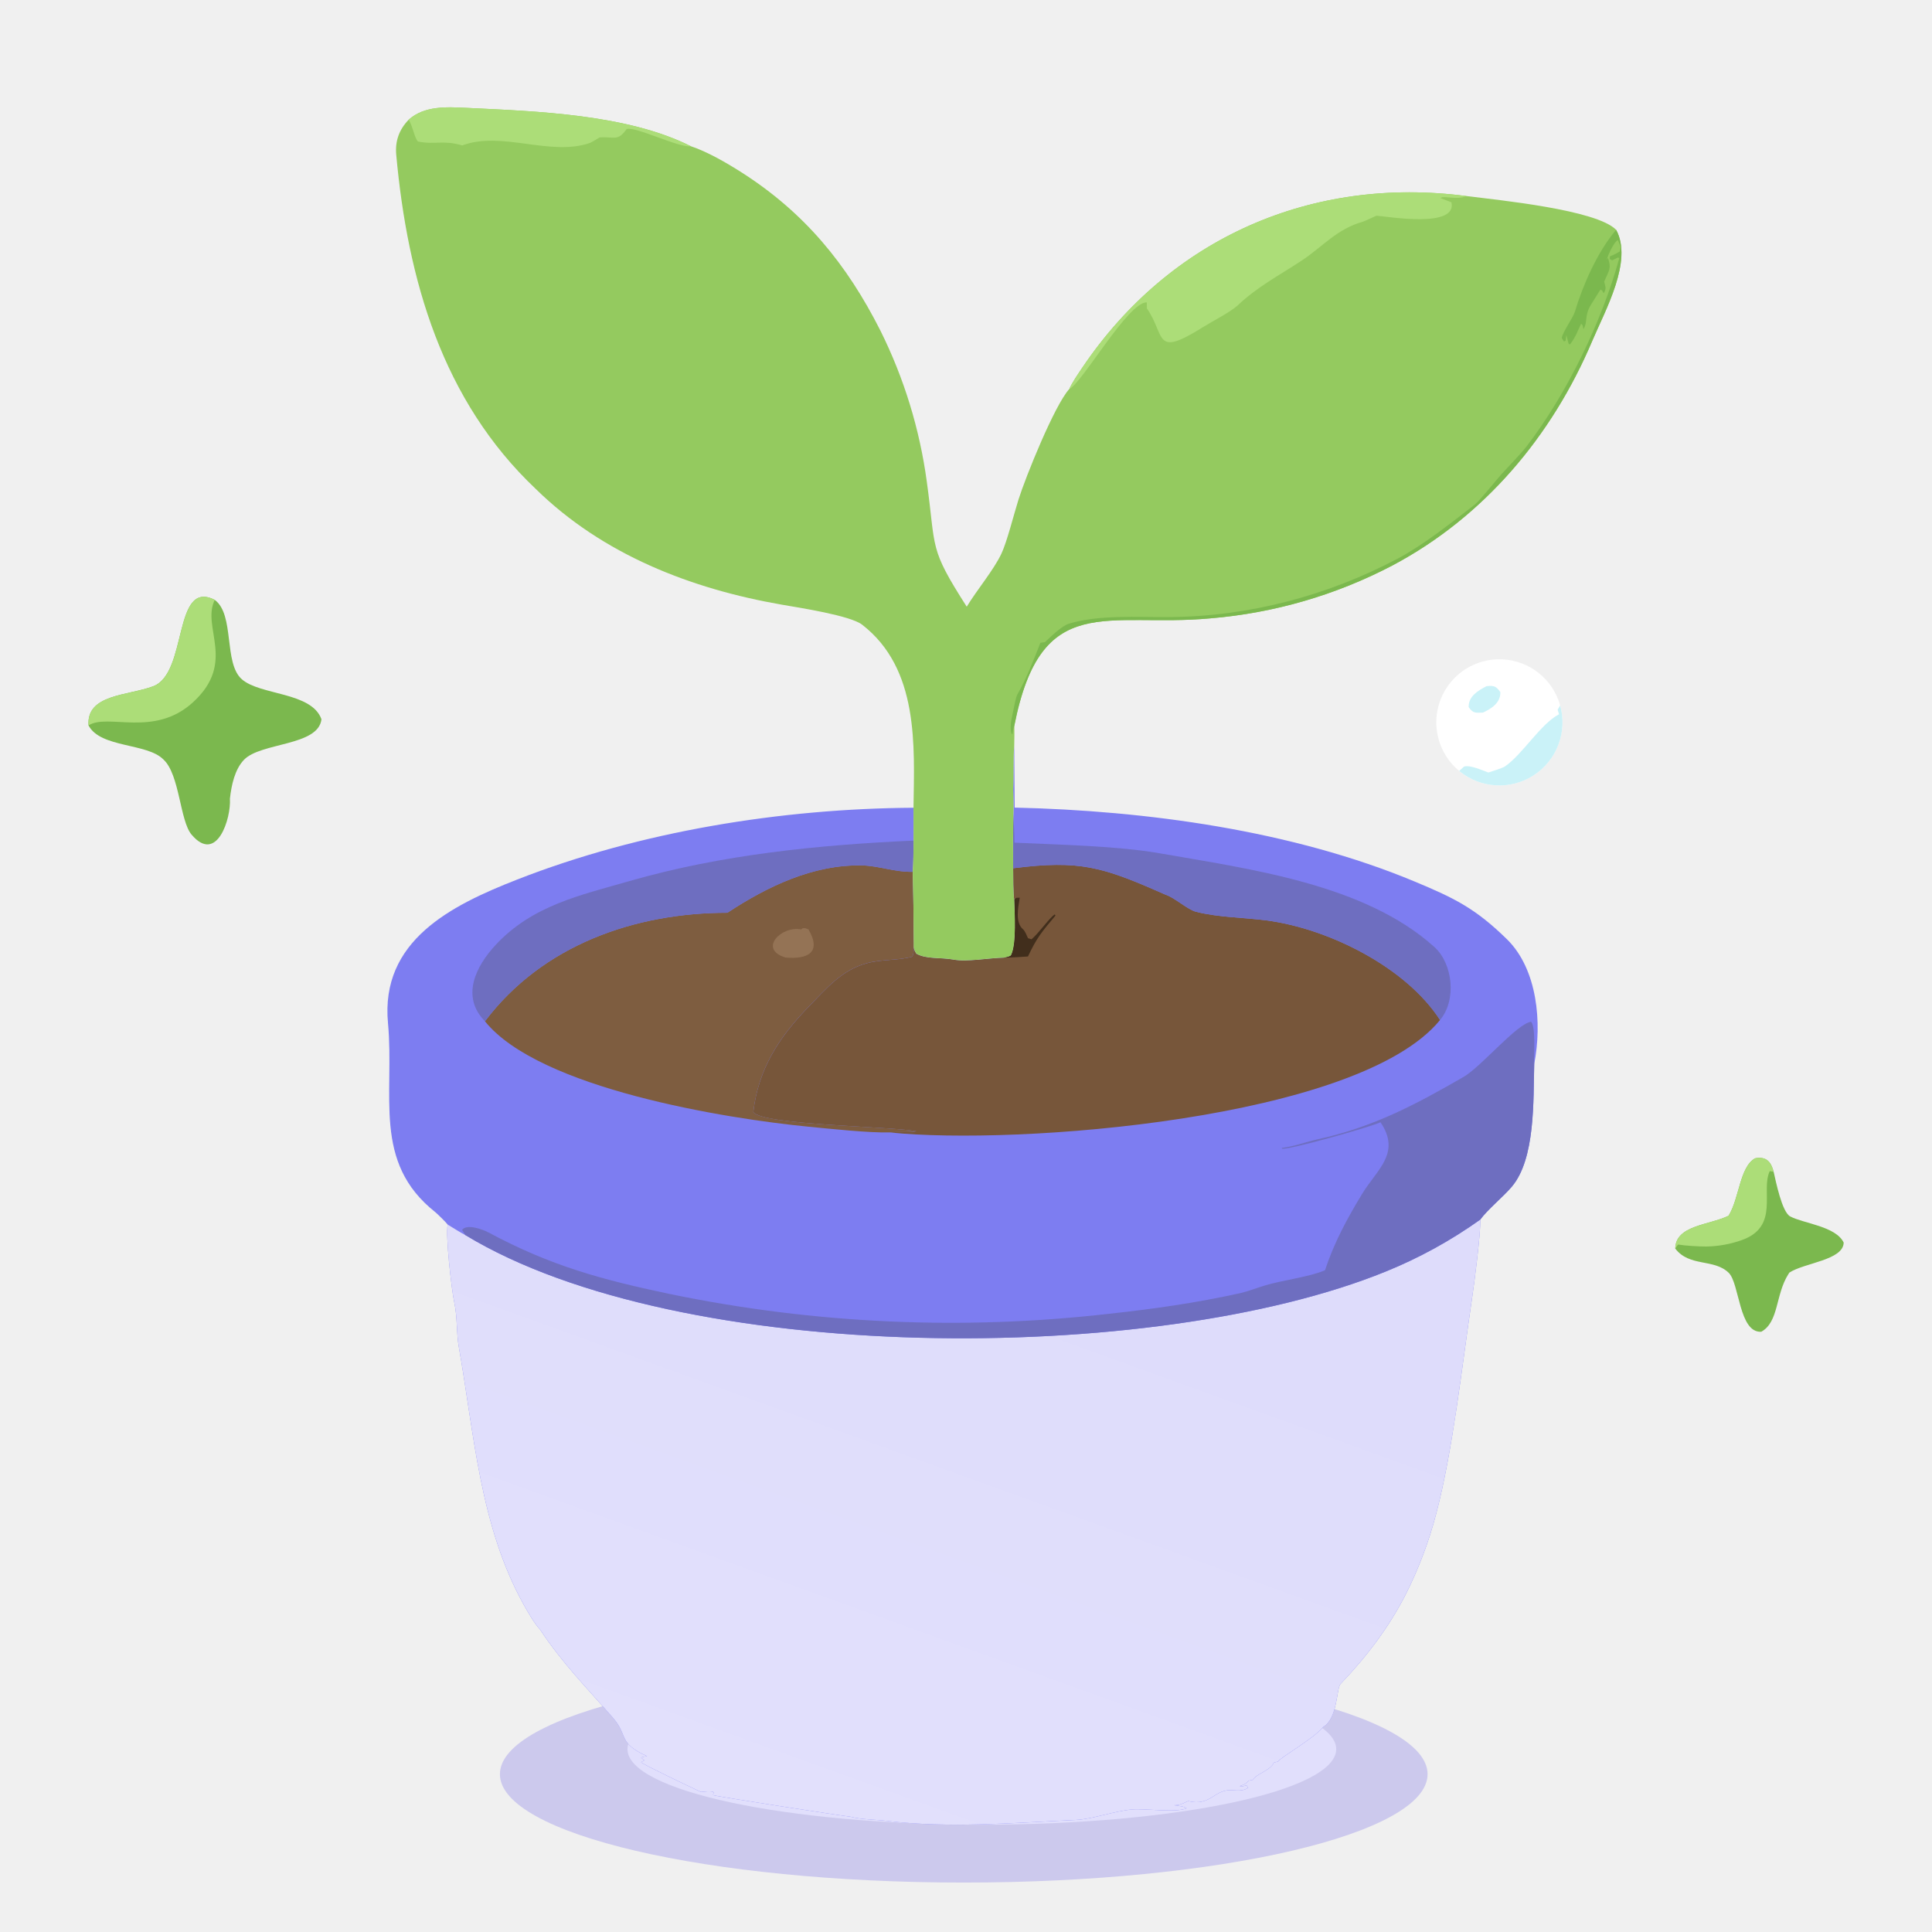
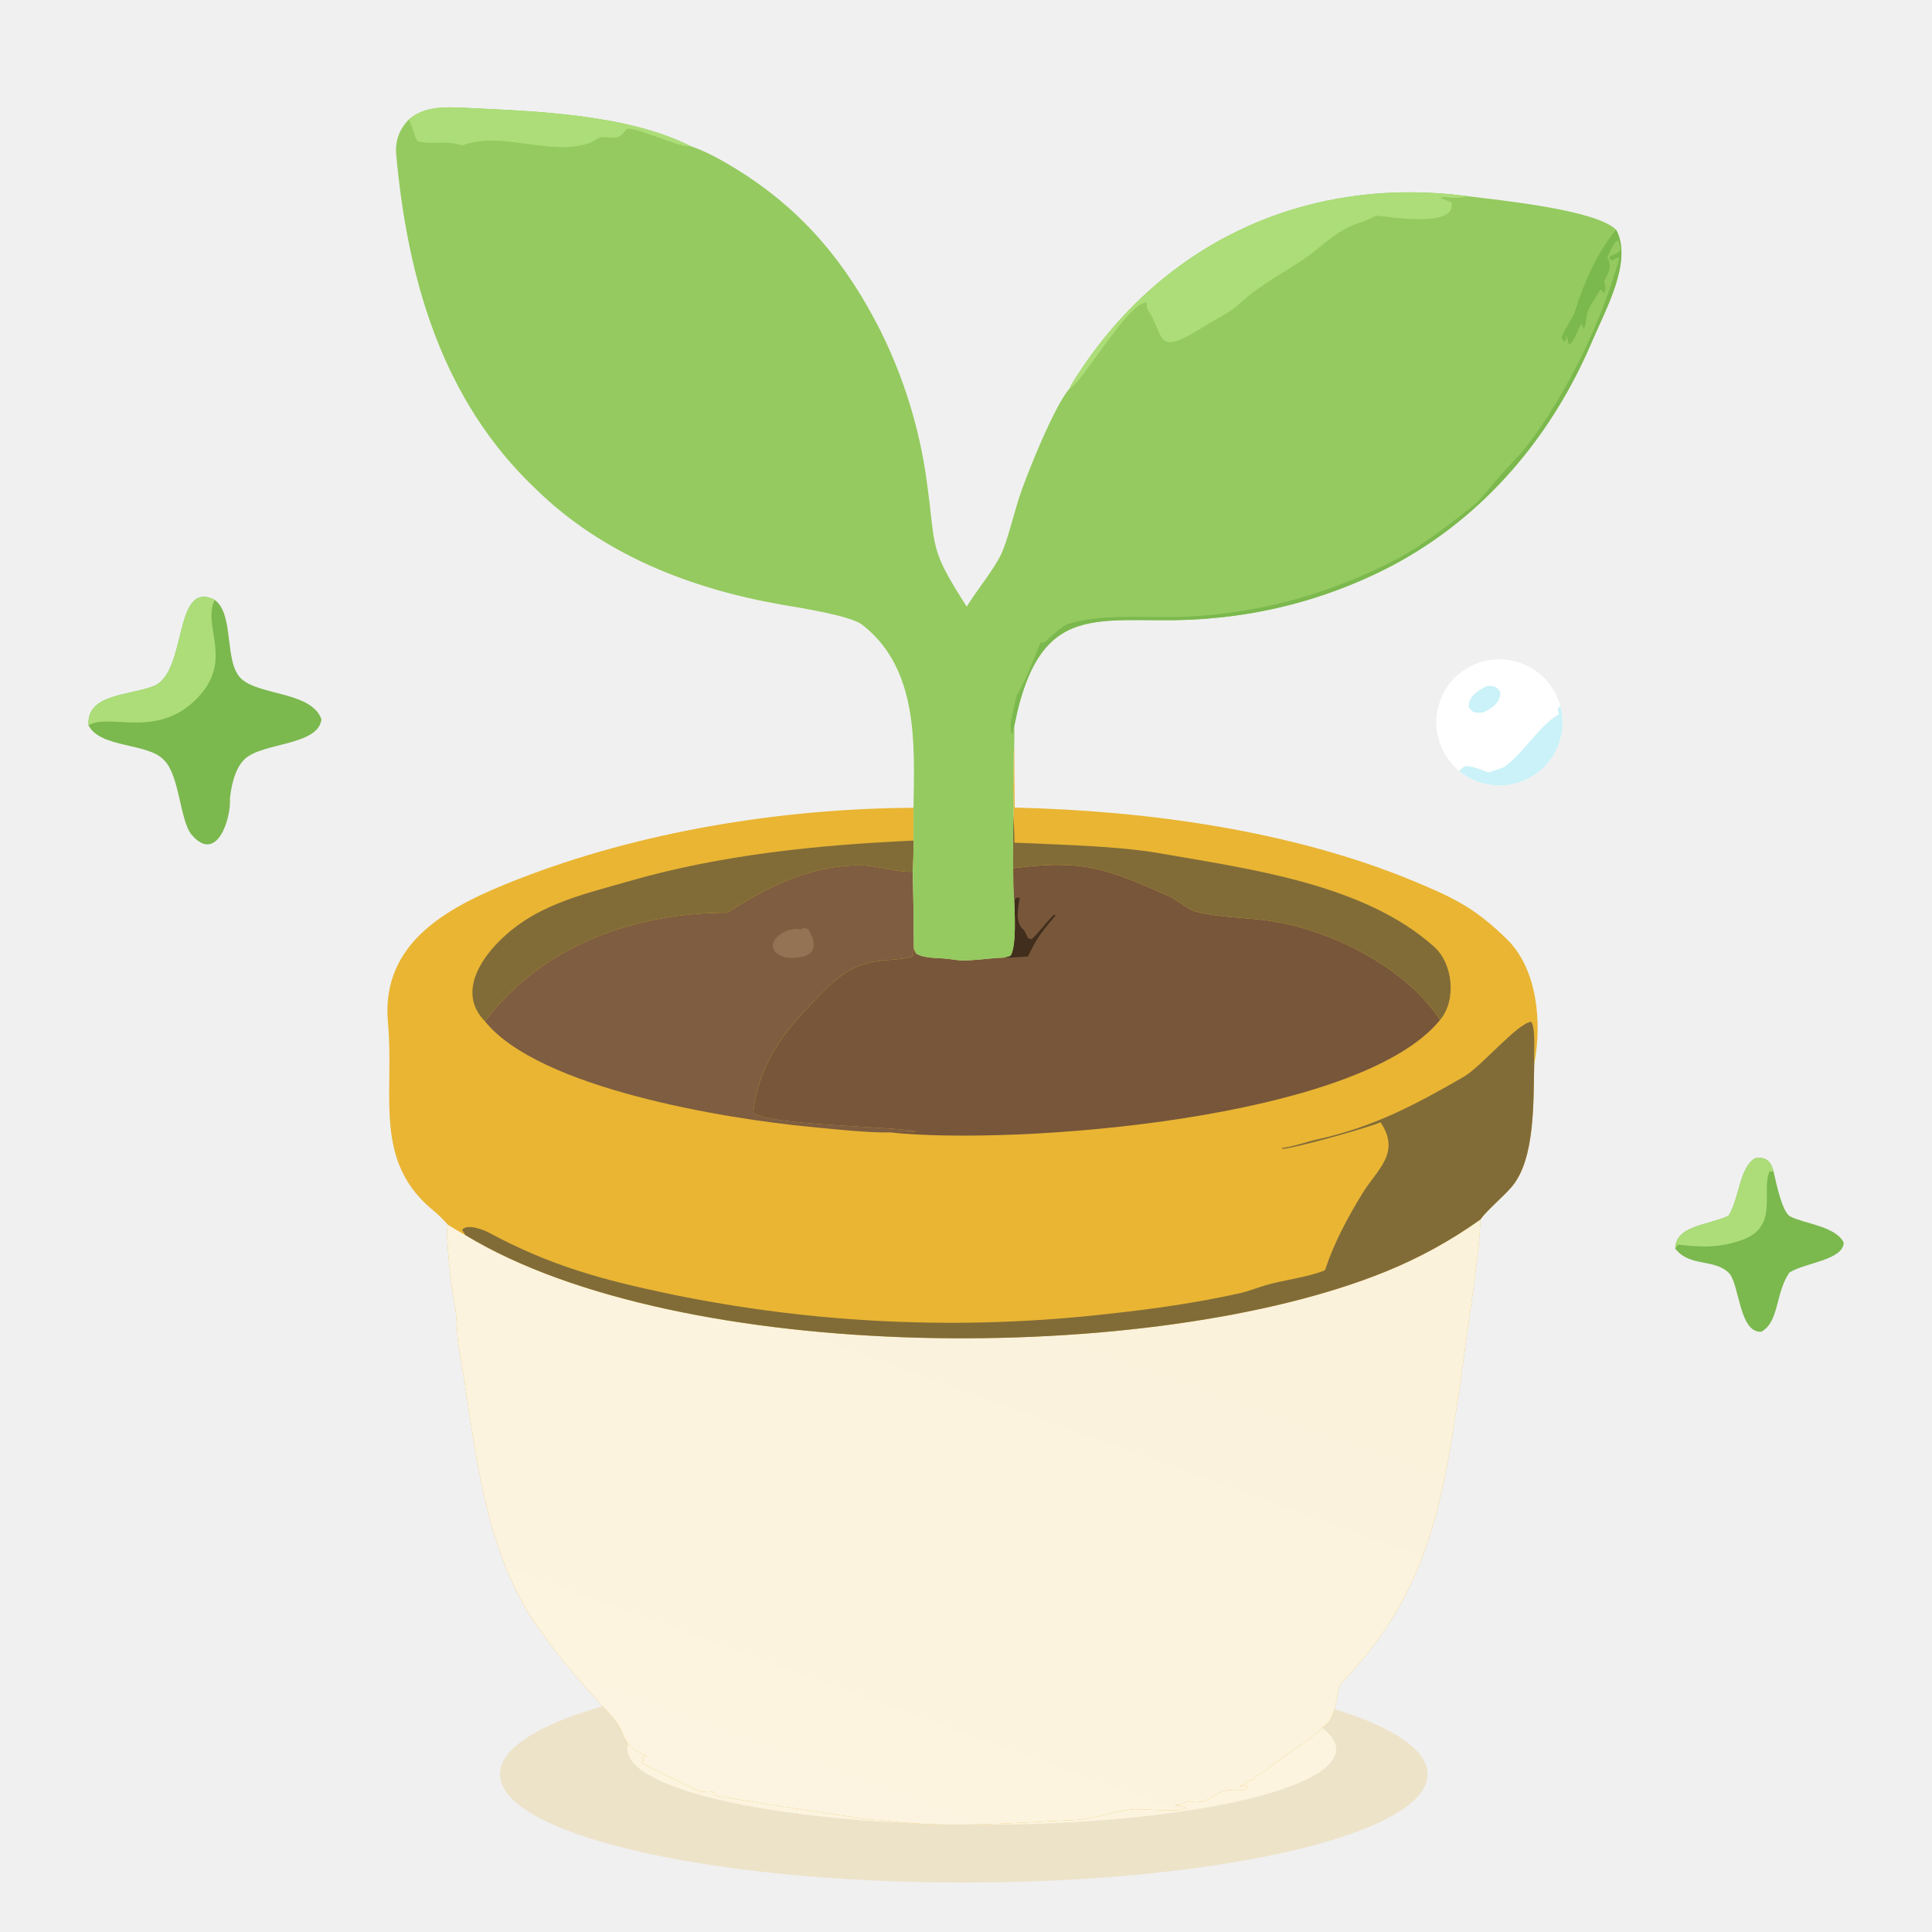
<svg xmlns="http://www.w3.org/2000/svg" preserveAspectRatio="none" width="100%" height="100%" overflow="visible" style="display: block;" viewBox="0 0 90 90" fill="none">
  <g id="Bullseye">
-     <ellipse id="Ellipse 1596" cx="44.895" cy="82.649" rx="21.607" ry="5.048" fill="#CCC9ED" />
-     <ellipse id="Ellipse 1597" cx="45.738" cy="81.481" rx="16.508" ry="3.52" fill="#E1DFFC" />
+     <ellipse id="Ellipse 1596" cx="44.895" cy="82.649" rx="21.607" ry="5.048" fill="#EDE3C9" />
+     <ellipse id="Ellipse 1597" cx="45.738" cy="81.481" rx="16.508" ry="3.52" fill="#FCF4DF" />
    <g id="Group 1948754597">
-       <path id="Vector" d="M47.199 36.785C47.225 36.076 47.194 35.455 47.246 34.719L47.268 37.621C53.421 37.761 60.204 38.691 65.895 41.063C67.744 41.833 68.726 42.311 70.198 43.752C71.626 45.151 71.841 47.66 71.47 49.566C71.425 51.262 71.528 53.985 70.422 55.285C70.024 55.753 69.297 56.345 68.957 56.813C68.977 57.483 68.686 59.722 68.571 60.497C68.114 63.567 67.681 67.592 66.892 70.557C66.558 71.826 66.093 73.057 65.505 74.23C64.713 75.795 63.655 77.184 62.444 78.449C62.259 78.644 62.315 80.055 61.643 80.444C61.192 81.002 59.618 81.882 59.537 82.061C59.46 82.078 59.41 82.089 59.334 82.113C59.209 82.465 58.533 82.62 58.363 82.912L58.165 82.95C58.017 83.123 57.965 83.123 57.742 83.206C57.912 83.225 57.893 83.211 58.066 83.168L58.147 83.276C57.973 83.416 57.688 83.421 57.458 83.397C56.555 83.302 56.418 84.172 55.351 83.901C55.102 84.009 54.956 84.099 54.685 84.094C54.859 84.119 55.146 84.138 55.278 84.233C54.845 84.454 53.356 84.247 52.778 84.289C51.955 84.349 50.904 84.742 50.128 84.779C47.176 84.916 44.26 85.175 41.309 84.823C40.816 84.763 40.082 84.759 39.614 84.628C39.182 84.584 33.329 83.678 33.218 83.623L33.248 83.487C33.104 83.412 32.843 83.463 32.652 83.475C32.331 83.328 29.972 82.209 29.862 82.09L30.013 82.007L29.864 81.873C29.962 81.836 30.04 81.824 30.142 81.811C28.77 81.185 29.281 80.859 28.561 80.032C27.33 78.618 26.196 77.483 25.148 75.896C24.925 75.679 24.569 75.061 24.402 74.761C22.35 71.076 22.091 66.808 21.372 62.737C21.258 62.09 21.311 61.365 21.164 60.682C21.028 60.051 20.75 57.548 20.855 57.046C20.814 56.977 20.366 56.536 20.276 56.465C17.329 54.133 18.386 51.019 18.074 47.66C17.716 43.824 21.002 42.181 24.093 40.972C29.828 38.727 36.392 37.668 42.554 37.628L42.556 39.158C42.558 39.643 42.545 40.128 42.517 40.612C42.545 41.657 42.561 42.703 42.564 43.748C42.572 44.099 42.518 44.152 42.687 44.425C43.159 44.69 43.778 44.59 44.417 44.7C45.036 44.818 46.051 44.626 46.772 44.608C46.864 44.585 47.064 44.555 47.097 44.49C47.363 43.965 47.259 42.463 47.248 41.911C47.197 41.738 47.198 40.685 47.197 40.445C47.186 39.603 47.189 38.761 47.207 37.919C47.226 37.63 47.203 37.093 47.199 36.785Z" fill="#7D7DF1" />
+       <path id="Vector" d="M47.199 36.785C47.225 36.076 47.194 35.455 47.246 34.719L47.268 37.621C53.421 37.761 60.204 38.691 65.895 41.063C67.744 41.833 68.726 42.311 70.198 43.752C71.626 45.151 71.841 47.66 71.47 49.566C71.425 51.262 71.528 53.985 70.422 55.285C70.024 55.753 69.297 56.345 68.957 56.813C68.977 57.483 68.686 59.722 68.571 60.497C68.114 63.567 67.681 67.592 66.892 70.557C66.558 71.826 66.093 73.057 65.505 74.23C64.713 75.795 63.655 77.184 62.444 78.449C62.259 78.644 62.315 80.055 61.643 80.444C61.192 81.002 59.618 81.882 59.537 82.061C59.46 82.078 59.41 82.089 59.334 82.113C59.209 82.465 58.533 82.62 58.363 82.912L58.165 82.95C58.017 83.123 57.965 83.123 57.742 83.206C57.912 83.225 57.893 83.211 58.066 83.168L58.147 83.276C57.973 83.416 57.688 83.421 57.458 83.397C56.555 83.302 56.418 84.172 55.351 83.901C55.102 84.009 54.956 84.099 54.685 84.094C54.859 84.119 55.146 84.138 55.278 84.233C54.845 84.454 53.356 84.247 52.778 84.289C51.955 84.349 50.904 84.742 50.128 84.779C47.176 84.916 44.26 85.175 41.309 84.823C40.816 84.763 40.082 84.759 39.614 84.628C39.182 84.584 33.329 83.678 33.218 83.623L33.248 83.487C33.104 83.412 32.843 83.463 32.652 83.475C32.331 83.328 29.972 82.209 29.862 82.09L30.013 82.007L29.864 81.873C29.962 81.836 30.04 81.824 30.142 81.811C28.77 81.185 29.281 80.859 28.561 80.032C27.33 78.618 26.196 77.483 25.148 75.896C24.925 75.679 24.569 75.061 24.402 74.761C22.35 71.076 22.091 66.808 21.372 62.737C21.258 62.09 21.311 61.365 21.164 60.682C21.028 60.051 20.75 57.548 20.855 57.046C20.814 56.977 20.366 56.536 20.276 56.465C17.329 54.133 18.386 51.019 18.074 47.66C17.716 43.824 21.002 42.181 24.093 40.972C29.828 38.727 36.392 37.668 42.554 37.628L42.556 39.158C42.558 39.643 42.545 40.128 42.517 40.612C42.545 41.657 42.561 42.703 42.564 43.748C42.572 44.099 42.518 44.152 42.687 44.425C43.159 44.69 43.778 44.59 44.417 44.7C45.036 44.818 46.051 44.626 46.772 44.608C46.864 44.585 47.064 44.555 47.097 44.49C47.363 43.965 47.259 42.463 47.248 41.911C47.197 41.738 47.198 40.685 47.197 40.445C47.186 39.603 47.189 38.761 47.207 37.919C47.226 37.63 47.203 37.093 47.199 36.785Z" fill="#E9B533" />
      <path id="Vector_2" d="M68.958 56.812C68.978 57.483 68.687 59.721 68.571 60.497C68.114 63.567 67.682 67.592 66.892 70.557C66.558 71.826 66.094 73.057 65.505 74.23C64.713 75.794 63.655 77.183 62.445 78.449C62.259 78.644 62.315 80.055 61.643 80.444C61.192 81.002 59.618 81.882 59.537 82.06C59.46 82.078 59.411 82.089 59.334 82.113C59.209 82.465 58.533 82.62 58.364 82.912L58.165 82.95C58.017 83.122 57.965 83.123 57.743 83.206C57.912 83.225 57.893 83.211 58.067 83.168L58.147 83.275C57.973 83.416 57.688 83.421 57.458 83.397C56.555 83.302 56.418 84.172 55.351 83.901C55.102 84.009 54.956 84.099 54.686 84.094C54.86 84.119 55.146 84.138 55.279 84.233C54.846 84.454 53.356 84.246 52.778 84.289C51.955 84.349 50.904 84.742 50.129 84.778C47.177 84.915 44.26 85.174 41.31 84.823C40.816 84.763 40.082 84.759 39.614 84.628C39.183 84.584 33.329 83.678 33.219 83.623L33.248 83.486C33.104 83.412 32.843 83.463 32.653 83.475C32.331 83.328 29.972 82.208 29.862 82.09L30.014 82.006L29.865 81.873C29.962 81.836 30.041 81.824 30.143 81.811C28.77 81.185 29.281 80.859 28.562 80.032C27.33 78.618 26.196 77.483 25.149 75.896C24.926 75.679 24.57 75.061 24.403 74.761C22.351 71.076 22.091 66.808 21.372 62.737C21.258 62.09 21.312 61.365 21.164 60.682C21.028 60.051 20.75 57.548 20.855 57.046C21.097 57.192 21.436 57.41 21.678 57.535C31.716 63.626 53.751 63.628 64.544 59.237C66.106 58.605 67.586 57.791 68.958 56.812Z" fill="url(#paint0_linear_0_160)" />
      <path id="Vector_3" d="M47.197 40.446C50.316 40.051 51.371 40.382 54.281 41.672C54.708 41.802 55.318 42.373 55.715 42.473C56.772 42.74 57.918 42.735 58.996 42.876C61.882 43.252 65.491 45.047 67.083 47.515C63.291 52.169 47.284 53.365 41.47 52.754C41.846 52.714 42.337 52.773 42.686 52.699C41.519 52.467 35.498 52.415 35.092 51.804C35.325 49.795 36.302 48.3 37.682 46.886C38.484 46.063 39.193 45.2 40.361 44.877C41.078 44.678 41.798 44.756 42.502 44.566C42.596 44.372 42.566 43.984 42.565 43.749C42.573 44.1 42.519 44.153 42.687 44.426C43.16 44.691 43.778 44.591 44.417 44.701C45.037 44.819 46.051 44.627 46.772 44.61C46.865 44.586 47.065 44.556 47.097 44.491C47.364 43.966 47.259 42.464 47.248 41.912C47.198 41.739 47.199 40.686 47.197 40.446Z" fill="#77563A" />
      <path id="Vector_4" d="M47.247 41.911C47.378 41.79 47.3 41.831 47.504 41.818C47.429 42.284 47.281 42.974 47.659 43.292C47.748 43.366 47.837 43.591 47.888 43.705L48.053 43.756C48.412 43.448 48.897 42.739 49.138 42.596L49.168 42.651C48.545 43.396 48.306 43.662 47.887 44.556C47.517 44.581 47.143 44.611 46.772 44.609C46.864 44.585 47.064 44.555 47.096 44.491C47.363 43.965 47.258 42.463 47.247 41.911Z" fill="#412E1C" />
      <path id="Vector_5" d="M33.885 42.519C35.743 41.294 37.88 40.266 40.159 40.314C40.934 40.331 41.708 40.634 42.518 40.612C42.546 41.657 42.562 42.702 42.565 43.748C42.566 43.983 42.596 44.37 42.502 44.565C41.798 44.754 41.078 44.677 40.361 44.875C39.193 45.199 38.484 46.062 37.682 46.884C36.302 48.298 35.325 49.793 35.092 51.803C35.498 52.413 41.519 52.466 42.686 52.697C42.337 52.772 41.846 52.713 41.47 52.752C40.482 52.779 38.705 52.587 37.682 52.488C33.844 52.117 25.115 50.716 22.591 47.575C25.27 44.025 29.56 42.521 33.885 42.519Z" fill="#7E5D40" />
      <path id="Vector_6" d="M37.386 43.243C37.538 43.226 37.5 43.239 37.663 43.296C38.295 44.389 37.604 44.693 36.594 44.607C35.3 44.213 36.406 43.111 37.321 43.297L37.386 43.243Z" fill="#947355" />
-       <path id="Vector_7" d="M64.309 52.279C63.823 52.507 60.154 53.543 59.726 53.514L59.712 53.476C60.309 53.403 60.813 53.198 61.372 53.075C63.949 52.512 65.911 51.477 68.181 50.165C69.002 49.691 70.658 47.69 71.324 47.596C71.552 47.861 71.446 49.094 71.47 49.566C71.425 51.263 71.528 53.985 70.423 55.285C70.025 55.754 69.297 56.345 68.957 56.813C67.586 57.791 66.106 58.605 64.544 59.237C53.751 63.629 31.716 63.627 21.678 57.535L21.526 57.29C21.745 57.001 22.486 57.267 22.745 57.407C25.676 58.98 28.046 59.615 31.255 60.29C37.969 61.674 44.861 61.981 51.672 61.2C53.735 60.978 55.727 60.692 57.758 60.244C58.101 60.168 58.59 59.983 58.959 59.872C59.735 59.639 61.022 59.481 61.724 59.171C62.147 57.889 62.755 56.762 63.456 55.611C64.145 54.478 65.28 53.713 64.309 52.279Z" fill="#6E6EC0" />
-       <path id="Vector_8" d="M42.556 39.158C42.558 39.643 42.545 40.128 42.517 40.612C41.707 40.635 40.934 40.331 40.158 40.315C37.88 40.267 35.743 41.295 33.885 42.519C29.56 42.522 25.27 44.026 22.59 47.575C21.458 46.422 22.164 45.011 23.096 44.011C24.809 42.176 27.024 41.705 29.315 41.046C33.616 39.809 38.094 39.361 42.556 39.158Z" fill="#6E6EC0" />
-       <path id="Vector_9" d="M47.207 37.92C47.227 38.353 47.259 38.823 47.257 39.254C49.266 39.351 52.009 39.399 54.005 39.747C58.196 40.479 63.565 41.178 66.818 44.114C67.678 44.89 67.866 46.588 67.082 47.515C65.49 45.047 61.881 43.252 58.996 42.875C57.918 42.735 56.771 42.74 55.715 42.473C55.317 42.373 54.708 41.801 54.281 41.672C51.371 40.382 50.316 40.05 47.196 40.446C47.186 39.604 47.189 38.762 47.207 37.92Z" fill="#6E6EC0" />
+       <path id="Vector_7" d="M64.309 52.279C63.823 52.507 60.154 53.543 59.726 53.514L59.712 53.476C60.309 53.403 60.813 53.198 61.372 53.075C63.949 52.512 65.911 51.477 68.181 50.165C69.002 49.691 70.658 47.69 71.324 47.596C71.552 47.861 71.446 49.094 71.47 49.566C71.425 51.263 71.528 53.985 70.423 55.285C70.025 55.754 69.297 56.345 68.957 56.813C67.586 57.791 66.106 58.605 64.544 59.237C53.751 63.629 31.716 63.627 21.678 57.535L21.526 57.29C21.745 57.001 22.486 57.267 22.745 57.407C25.676 58.98 28.046 59.615 31.255 60.29C37.969 61.674 44.861 61.981 51.672 61.2C53.735 60.978 55.727 60.692 57.758 60.244C58.101 60.168 58.59 59.983 58.959 59.872C59.735 59.639 61.022 59.481 61.724 59.171C62.147 57.889 62.755 56.762 63.456 55.611C64.145 54.478 65.28 53.713 64.309 52.279Z" fill="#816C38" />
+       <path id="Vector_8" d="M42.556 39.158C42.558 39.643 42.545 40.128 42.517 40.612C41.707 40.635 40.934 40.331 40.158 40.315C37.88 40.267 35.743 41.295 33.885 42.519C29.56 42.522 25.27 44.026 22.59 47.575C21.458 46.422 22.164 45.011 23.096 44.011C24.809 42.176 27.024 41.705 29.315 41.046C33.616 39.809 38.094 39.361 42.556 39.158Z" fill="#816C38" />
+       <path id="Vector_9" d="M47.207 37.92C47.227 38.353 47.259 38.823 47.257 39.254C49.266 39.351 52.009 39.399 54.005 39.747C58.196 40.479 63.565 41.178 66.818 44.114C67.678 44.89 67.866 46.588 67.082 47.515C65.49 45.047 61.881 43.252 58.996 42.875C57.918 42.735 56.771 42.74 55.715 42.473C55.317 42.373 54.708 41.801 54.281 41.672C51.371 40.382 50.316 40.05 47.196 40.446C47.186 39.604 47.189 38.762 47.207 37.92Z" fill="#816C38" />
      <path id="Vector_10" d="M19.037 5.577C19.768 4.921 20.805 4.98 21.734 5.025C25.014 5.184 29.215 5.321 32.183 6.812C32.942 7.061 33.846 7.586 34.522 8.016C37.47 9.892 39.443 12.294 41.013 15.401C42.112 17.61 42.841 19.984 43.173 22.429C43.613 25.611 43.253 25.48 45.034 28.261C45.533 27.446 46.283 26.564 46.648 25.795C46.911 25.241 47.241 23.917 47.445 23.272C47.781 22.208 49.123 18.881 49.809 18.124C49.959 17.794 50.226 17.411 50.433 17.104C54.507 11.082 61.114 8.191 68.315 9.133C69.806 9.32 74.383 9.77 75.286 10.707C76.077 12.16 74.774 14.46 74.168 15.892C72.294 20.317 69.133 24.08 64.859 26.345C62.23 27.722 59.351 28.558 56.394 28.805C51.568 29.253 48.499 27.476 47.252 33.801C47.256 34.107 47.255 34.413 47.247 34.719C47.194 35.456 47.226 36.076 47.199 36.785C47.204 37.093 47.227 37.63 47.207 37.919C47.19 38.761 47.187 39.603 47.197 40.445C47.199 40.685 47.198 41.738 47.248 41.911C47.259 42.463 47.364 43.965 47.097 44.49C47.065 44.555 46.865 44.585 46.772 44.609C46.051 44.626 45.037 44.818 44.417 44.7C43.778 44.59 43.16 44.69 42.687 44.425C42.519 44.153 42.573 44.099 42.565 43.748C42.562 42.703 42.546 41.657 42.518 40.612C42.545 40.128 42.559 39.643 42.556 39.158L42.554 37.629C42.596 34.742 42.817 31.16 40.163 29.101C39.611 28.673 37.238 28.31 36.425 28.169C32.186 27.432 28.079 25.836 24.964 22.783C20.6 18.658 18.989 13.03 18.458 7.208C18.4 6.572 18.593 6.036 19.037 5.577Z" fill="#94CA5F" />
      <path id="Vector_11" d="M49.809 18.125C49.959 17.796 50.226 17.412 50.433 17.105C54.507 11.083 61.114 8.192 68.315 9.134C67.826 9.338 67.234 9.085 67.104 9.229L67.149 9.245C67.303 9.303 67.459 9.365 67.614 9.425C67.882 10.641 64.709 10.095 64.127 10.048C64.109 10.047 63.56 10.308 63.497 10.325C62.285 10.66 61.613 11.489 60.667 12.119C59.62 12.816 58.571 13.35 57.631 14.25C57.222 14.594 56.515 14.942 56.042 15.238C53.735 16.684 54.316 15.655 53.426 14.366L53.424 14.098L53.33 14.034L53.42 14.083C52.544 14.074 50.415 17.844 49.809 18.125Z" fill="#ACDD78" />
      <path id="Vector_12" d="M19.037 5.578C19.768 4.922 20.805 4.98 21.733 5.025C25.014 5.184 29.215 5.321 32.183 6.813C31.616 6.89 29.608 5.876 29.191 6.013C28.761 6.605 28.629 6.352 27.932 6.403C27.932 6.403 27.538 6.639 27.492 6.655C25.644 7.305 23.389 6.084 21.532 6.774C20.63 6.509 20.271 6.756 19.468 6.591C19.304 6.421 19.234 5.885 19.037 5.578Z" fill="#ACDD78" />
      <path id="Vector_13" d="M75.286 10.707C76.077 12.159 74.774 14.46 74.168 15.892C72.293 20.317 69.132 24.08 64.858 26.345C62.229 27.722 59.35 28.558 56.393 28.804C51.568 29.253 48.499 27.475 47.252 33.8C47.207 33.886 47.182 34.099 47.164 34.207L47.116 34.163C47.016 33.805 47.149 33.398 47.216 33.037C47.244 32.888 47.327 32.466 47.393 32.351C47.829 31.591 48.145 30.756 48.466 29.942C48.536 29.932 48.606 29.923 48.676 29.913C48.966 29.654 49.439 29.161 49.808 29.05C51.195 28.631 52.982 28.756 54.434 28.747C58.169 28.723 61.831 27.759 65.128 26.013C66.306 25.389 67.644 24.326 68.712 23.497C68.912 23.342 69.697 22.367 69.921 22.116C70.231 21.768 70.842 21.149 71.108 20.803C72.978 18.37 74.631 14.968 75.434 12.021L75.367 11.997L75.1 12.129L74.987 12.066L74.995 11.942C75.201 11.86 75.264 11.829 75.454 11.715C75.523 11.443 75.489 11.505 75.372 11.186C75.201 11.225 74.789 12.055 74.828 12.296C74.837 12.15 74.819 12.124 74.908 12.017C75.07 12.528 74.965 12.563 74.728 13.121C74.791 13.386 74.845 13.437 74.703 13.662C74.615 13.515 74.668 13.538 74.552 13.494L74.119 14.186C73.792 14.704 73.98 14.986 73.763 15.332C73.716 15.148 73.761 15.188 73.655 15.077C73.436 15.534 73.445 15.618 73.139 16.045L73.075 16.019L72.967 15.605L72.933 15.872L72.855 15.909L72.751 15.746C72.797 15.456 73.275 14.821 73.368 14.509C73.738 13.274 74.403 11.77 75.238 10.763L75.286 10.707Z" fill="#7BB84E" />
      <path id="Vector_14" d="M4.125 33.792C4.019 32.332 5.965 32.411 7.138 31.969C8.76 31.356 8.047 26.957 10.005 27.945C10.944 28.64 10.407 30.89 11.266 31.643C12.129 32.399 14.517 32.229 14.975 33.506C14.829 34.762 12.146 34.578 11.366 35.394C10.935 35.845 10.783 36.569 10.711 37.199C10.772 38.127 10.098 40.266 8.924 38.88C8.376 38.234 8.372 36.078 7.615 35.382C6.856 34.603 4.676 34.851 4.125 33.792Z" fill="#7BB84E" />
      <path id="Vector_15" d="M4.125 33.792C4.019 32.332 5.965 32.411 7.138 31.969C8.76 31.356 8.047 26.957 10.005 27.945C9.371 29.219 11.027 30.842 9 32.706C7.185 34.376 5.028 33.211 4.125 33.792Z" fill="#ACDD78" />
      <path id="Vector_16" d="M67.973 35.914C66.998 35.106 66.649 33.765 67.108 32.585C67.567 31.405 68.73 30.651 69.994 30.715C71.258 30.778 72.34 31.644 72.679 32.864C73.022 34.101 72.523 35.418 71.446 36.116C70.369 36.815 68.962 36.733 67.973 35.914Z" fill="white" />
      <path id="Vector_17" d="M72.679 32.863C73.023 34.101 72.524 35.418 71.447 36.116C70.369 36.815 68.962 36.733 67.974 35.914L68.201 35.71C68.481 35.625 69.042 35.879 69.333 35.987C69.488 35.937 69.994 35.781 70.11 35.701C70.934 35.132 71.763 33.724 72.625 33.274L72.561 33.06L72.679 32.863Z" fill="#CAF2F8" />
      <path id="Vector_18" d="M69.254 31.963C69.597 31.932 69.698 31.963 69.891 32.241C69.907 32.739 69.483 33.007 69.083 33.195C68.727 33.205 68.628 33.239 68.416 32.941C68.4 32.436 68.86 32.163 69.254 31.963Z" fill="#CAF2F8" />
      <path id="Vector_19" d="M80.522 56.636C81.026 55.833 81.036 54.37 81.756 53.959C82.283 53.856 82.506 54.129 82.623 54.586C82.731 55.052 83.01 56.461 83.395 56.666C84.004 56.992 85.525 57.123 85.886 57.885C85.866 58.708 84.06 58.822 83.355 59.283L83.305 59.361C82.699 60.324 82.872 61.583 82.045 62.039C81.004 62.095 81.037 59.784 80.529 59.291C79.841 58.622 78.7 59.031 78.04 58.163C78.056 57.078 79.602 57.077 80.522 56.636Z" fill="#7BB84E" />
      <path id="Vector_20" d="M80.522 56.636C81.026 55.833 81.036 54.37 81.756 53.959C82.283 53.856 82.506 54.129 82.623 54.586L82.442 54.556C82.004 55.476 82.929 57.144 81.122 57.775C80.594 57.96 80.04 58.059 79.481 58.068C79.171 58.07 78.517 58.033 78.175 57.976C78.164 57.974 78.064 58.121 78.04 58.163C78.056 57.078 79.602 57.077 80.522 56.636Z" fill="#ACDD78" />
    </g>
  </g>
  <defs>
    <linearGradient id="paint0_linear_0_160" x1="44.895" y1="56.812" x2="34.7" y2="84.999" gradientUnits="userSpaceOnUse">
-       <stop stop-color="#DEDCFB" />
-       <stop offset="1" stop-color="#E2E0FC" />
+       <stop stop-color="#FBF2DC" />
+       <stop offset="1" stop-color="#FCF4E0" />
    </linearGradient>
  </defs>
</svg>
